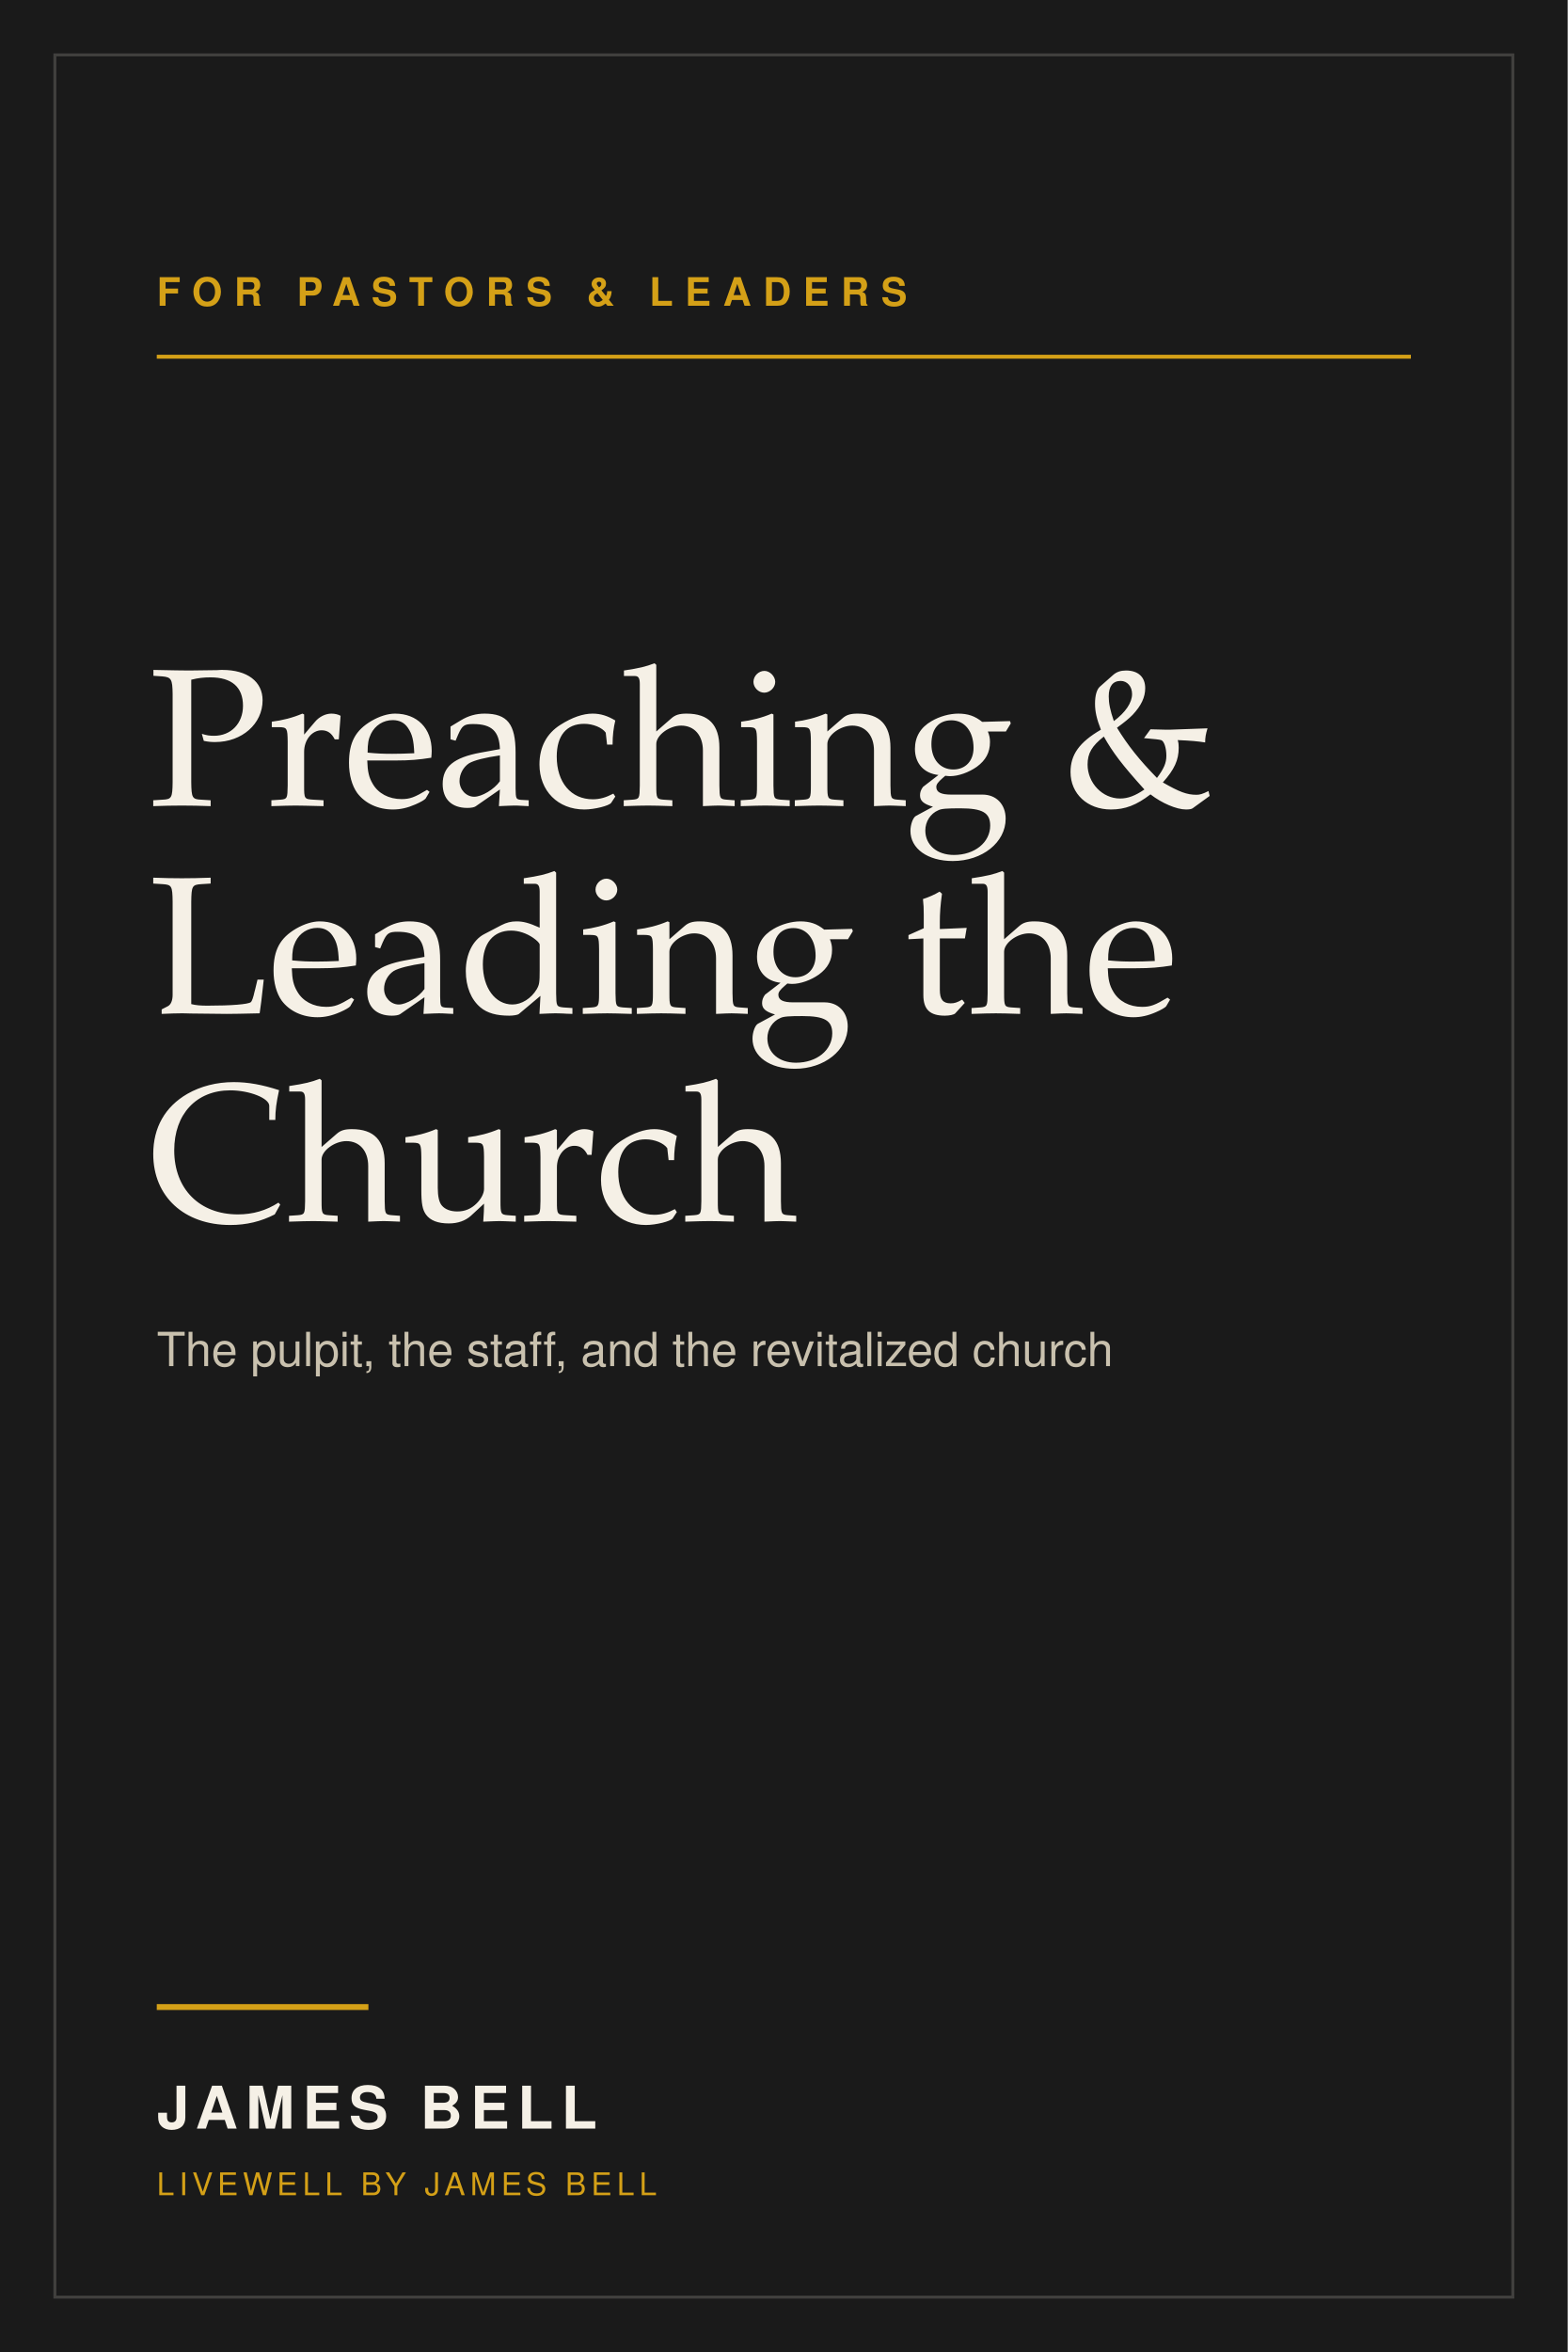
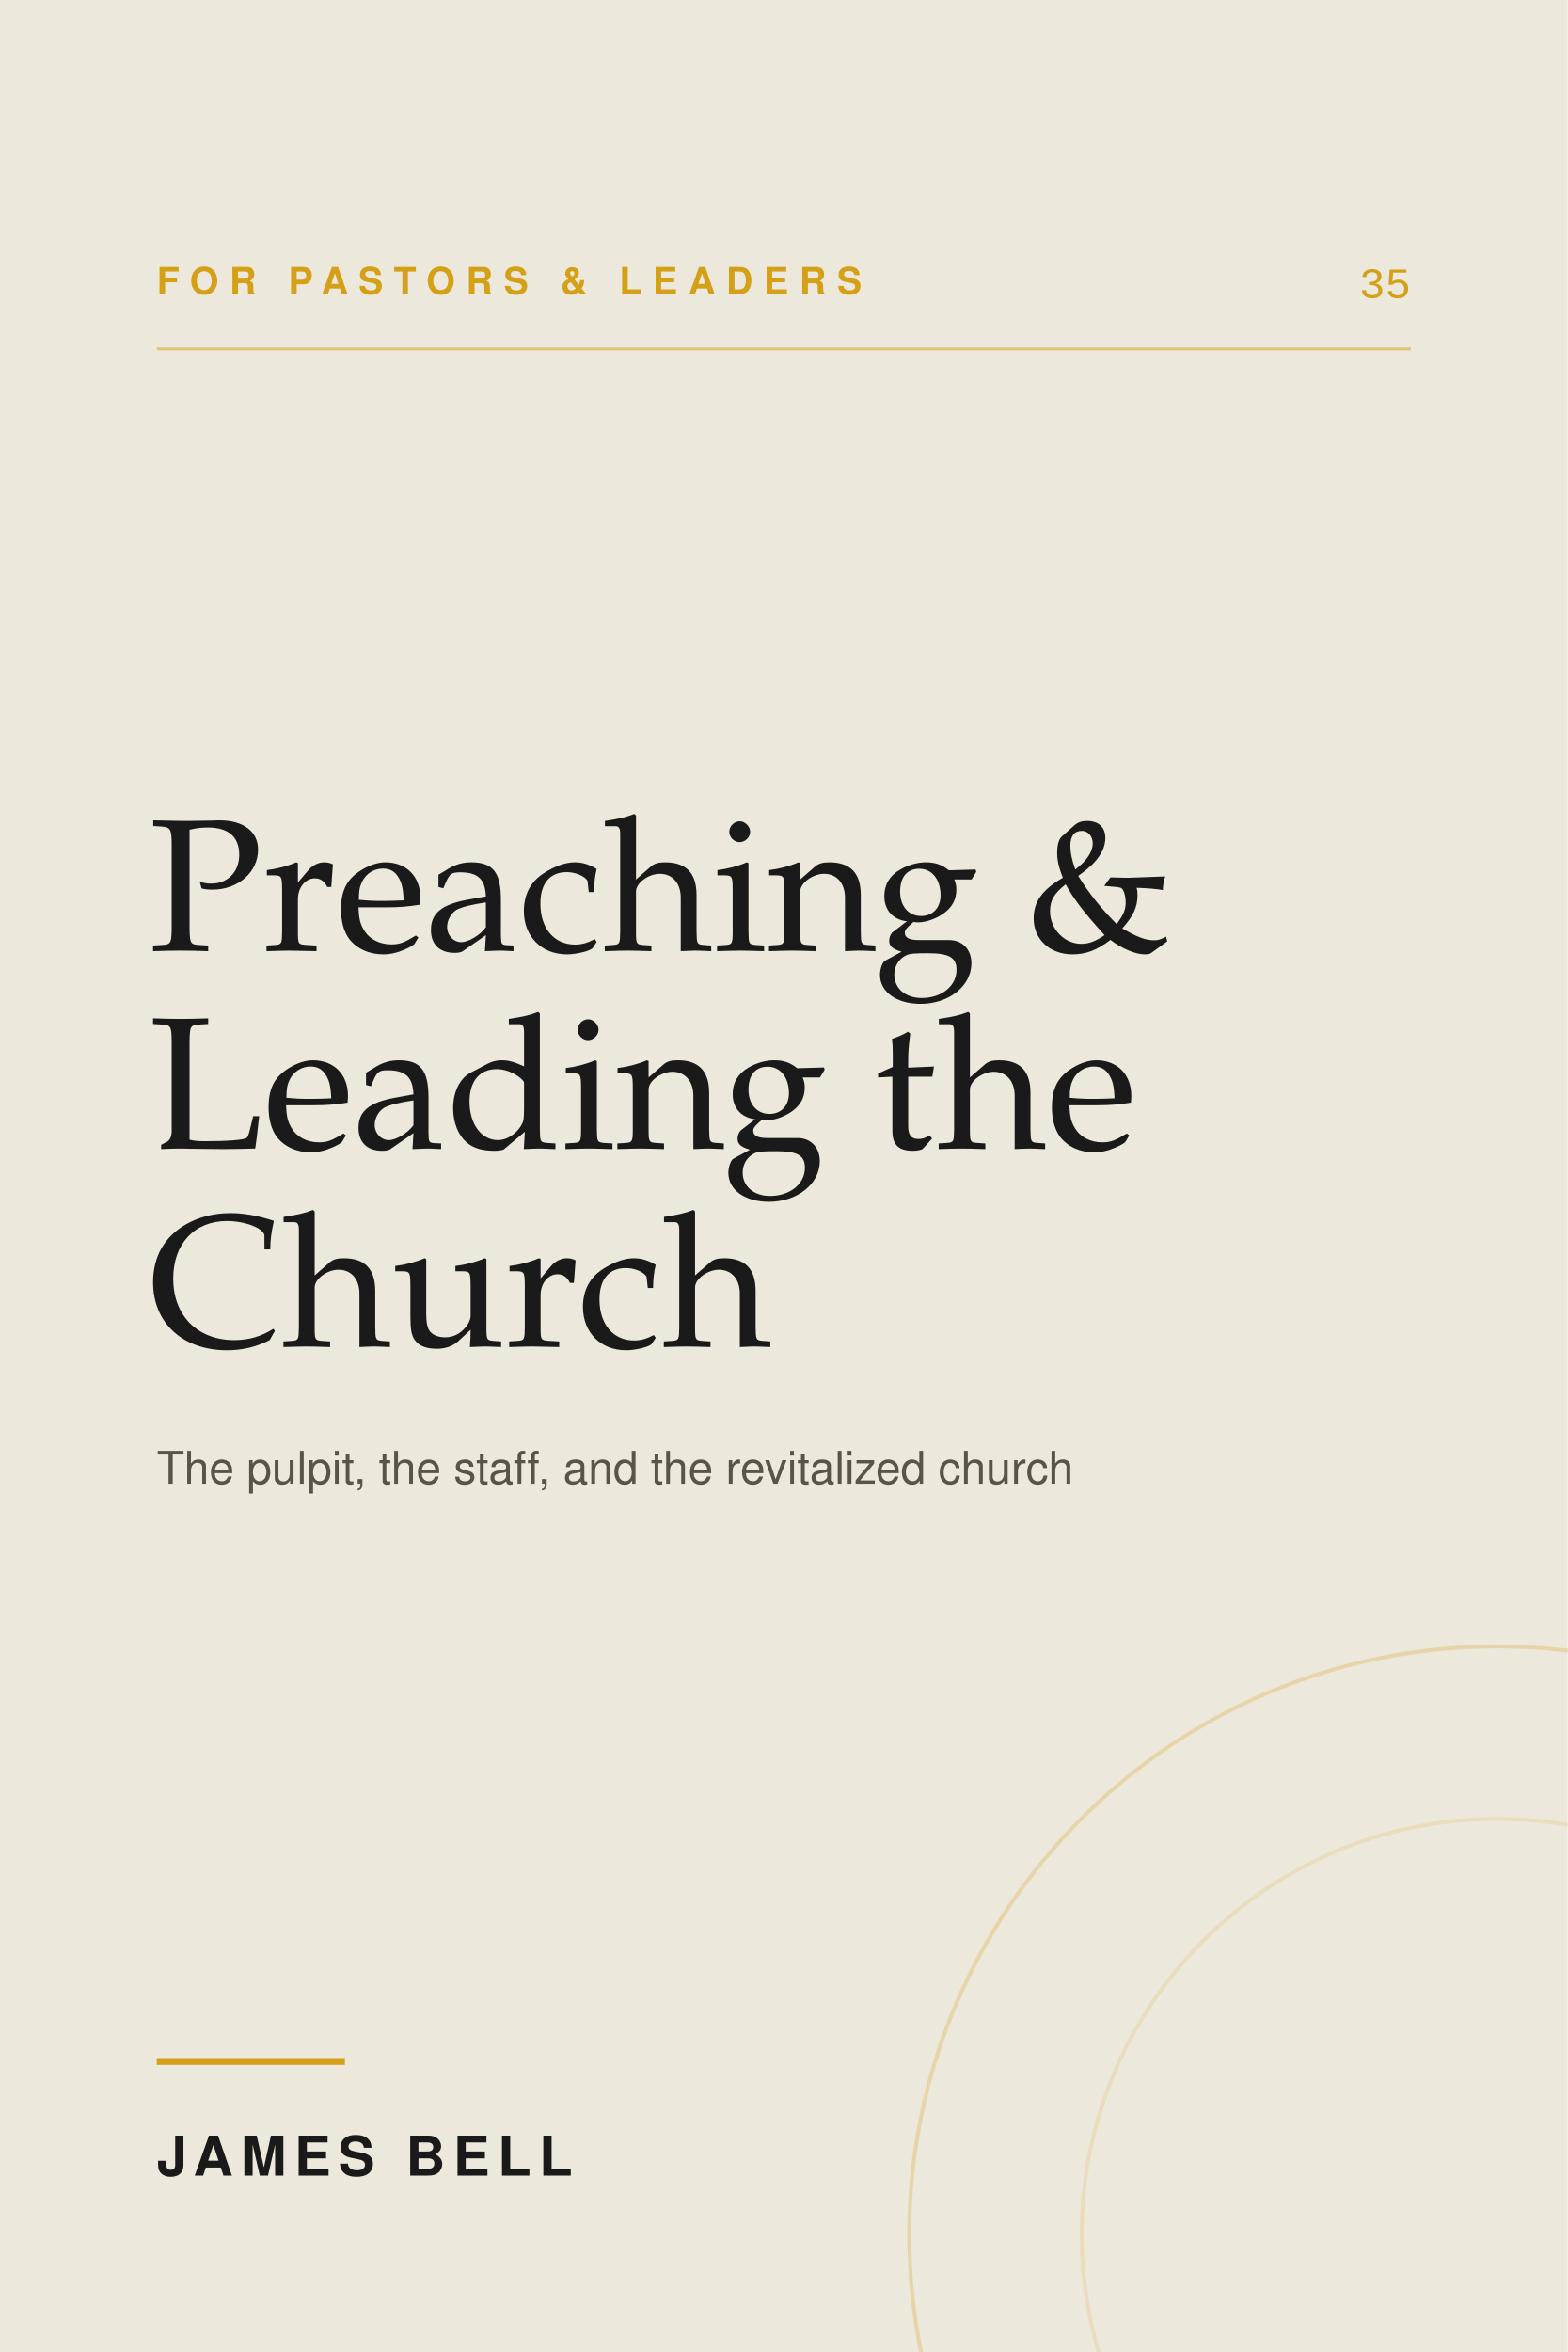
<svg xmlns="http://www.w3.org/2000/svg" width="800" height="1200" viewBox="0 0 800 1200" role="img" aria-label="Preaching &amp; Leading the Church by James Bell">
-   <rect width="800" height="1200" fill="#1A1A1A" />
-   <rect x="28" y="28" width="744" height="1144" fill="none" stroke="#F5F0E6" stroke-width="1.5" opacity="0.18" />
-   <text x="80" y="156" font-family="Helvetica, Arial, sans-serif" font-size="20" letter-spacing="6" font-weight="700" fill="#D4A017">FOR PASTORS &amp; LEADERS</text>
-   <line x1="80" y1="182" x2="720" y2="182" stroke="#D4A017" stroke-width="2" />
-   <text x="76" y="411" font-family="Palatino, 'Palatino Linotype', Georgia, serif" font-size="100" font-weight="400" fill="#F5F0E6">Preaching &amp;</text>
-   <text x="76" y="517" font-family="Palatino, 'Palatino Linotype', Georgia, serif" font-size="100" font-weight="400" fill="#F5F0E6">Leading the</text>
-   <text x="76" y="623" font-family="Palatino, 'Palatino Linotype', Georgia, serif" font-size="100" font-weight="400" fill="#F5F0E6">Church</text>
-   <text x="80" y="697" font-family="Helvetica, Arial, sans-serif" font-size="24" fill="#C9C1AE">The pulpit, the staff, and the revitalized church</text>
-   <line x1="80" y1="1024" x2="188" y2="1024" stroke="#D4A017" stroke-width="3" />
-   <text x="80" y="1086" font-family="Helvetica, Arial, sans-serif" font-size="30" letter-spacing="4" font-weight="700" fill="#F5F0E6">JAMES BELL</text>
-   <text x="80" y="1120" font-family="Helvetica, Arial, sans-serif" font-size="16" letter-spacing="2.5" fill="#D4A017">LIVEWELL BY JAMES BELL</text>
+   <rect width="800" height="1200" fill="#EDE8DC" />
+   <circle cx="764" cy="1140" r="300" fill="none" stroke="#D4A017" stroke-width="2" opacity="0.26" />
+   <circle cx="764" cy="1140" r="212" fill="none" stroke="#D4A017" stroke-width="2" opacity="0.16" />
+   <text x="80" y="150" font-family="Helvetica, Arial, sans-serif" font-size="19" letter-spacing="5.5" font-weight="700" fill="#D4A017">FOR PASTORS &amp; LEADERS</text>
+   <text x="720" y="152" text-anchor="end" font-family="'JetBrains Mono', 'Courier New', monospace" font-size="22" fill="#D4A017">35</text>
+   <line x1="80" y1="178" x2="720" y2="178" stroke="#D4A017" stroke-width="1.5" opacity="0.5" />
+   <text x="76" y="485" font-family="Palatino, 'Palatino Linotype', Georgia, serif" font-size="96" font-weight="400" fill="#1A1A1A">Preaching &amp;</text>
+   <text x="76" y="586" font-family="Palatino, 'Palatino Linotype', Georgia, serif" font-size="96" font-weight="400" fill="#1A1A1A">Leading the</text>
+   <text x="76" y="687" font-family="Palatino, 'Palatino Linotype', Georgia, serif" font-size="96" font-weight="400" fill="#1A1A1A">Church</text>
+   <text x="80" y="757" font-family="Helvetica, Arial, sans-serif" font-size="23" fill="#5A5448">The pulpit, the staff, and the revitalized church</text>
+   <line x1="80" y1="1052" x2="176" y2="1052" stroke="#D4A017" stroke-width="3" />
+   <text x="80" y="1110" font-family="Helvetica, Arial, sans-serif" font-size="28" letter-spacing="4" font-weight="700" fill="#1A1A1A">JAMES BELL</text>
</svg>
